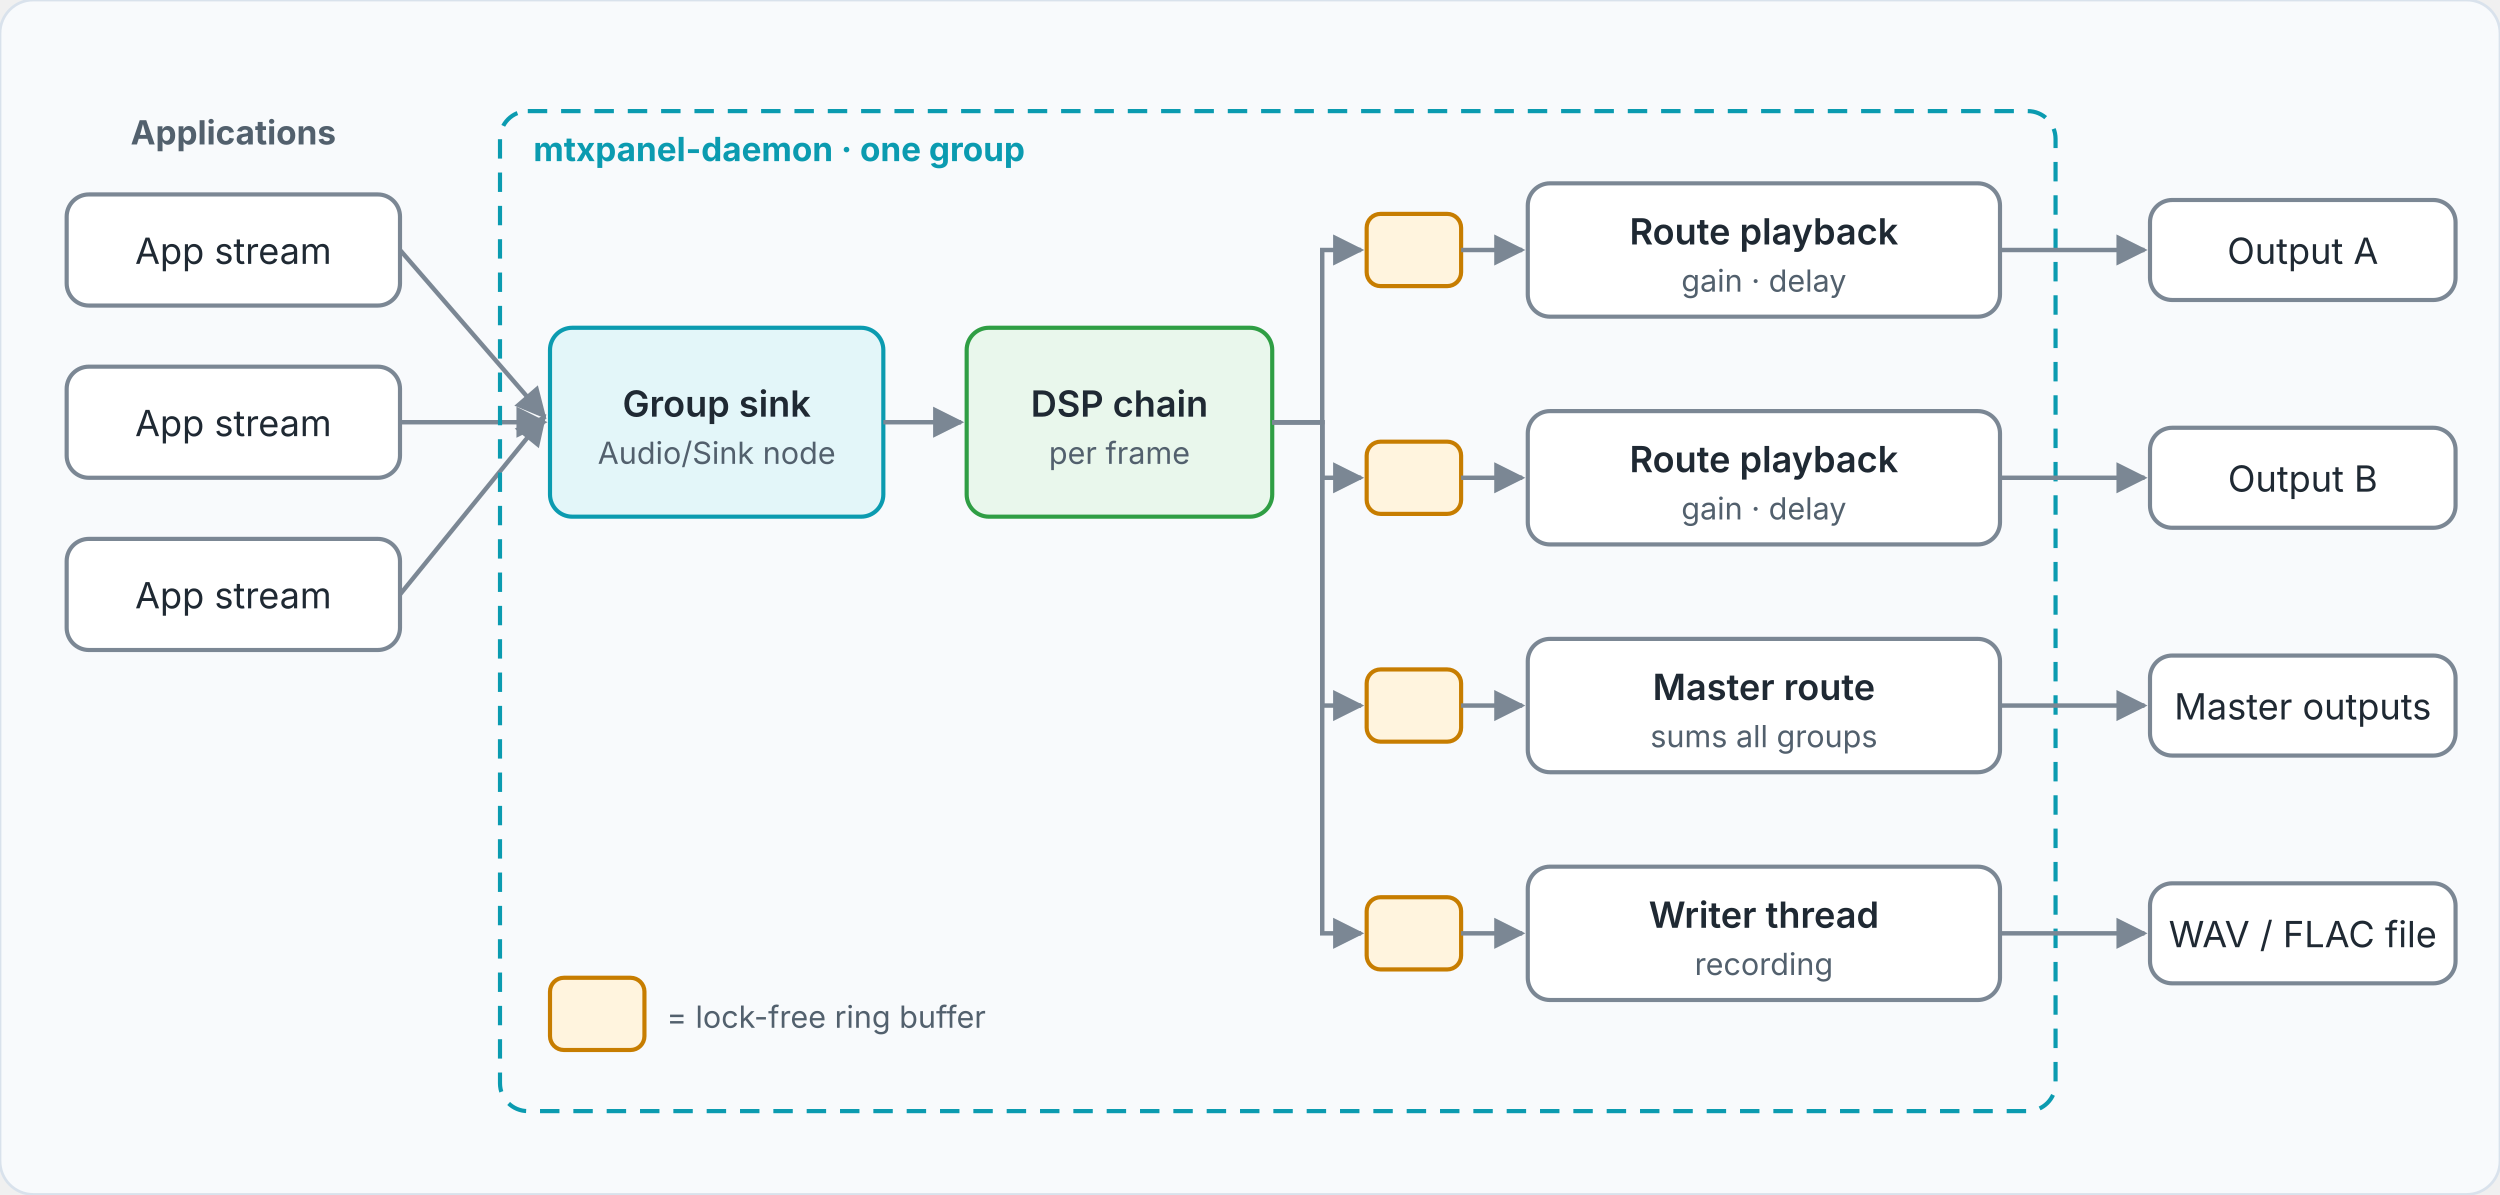
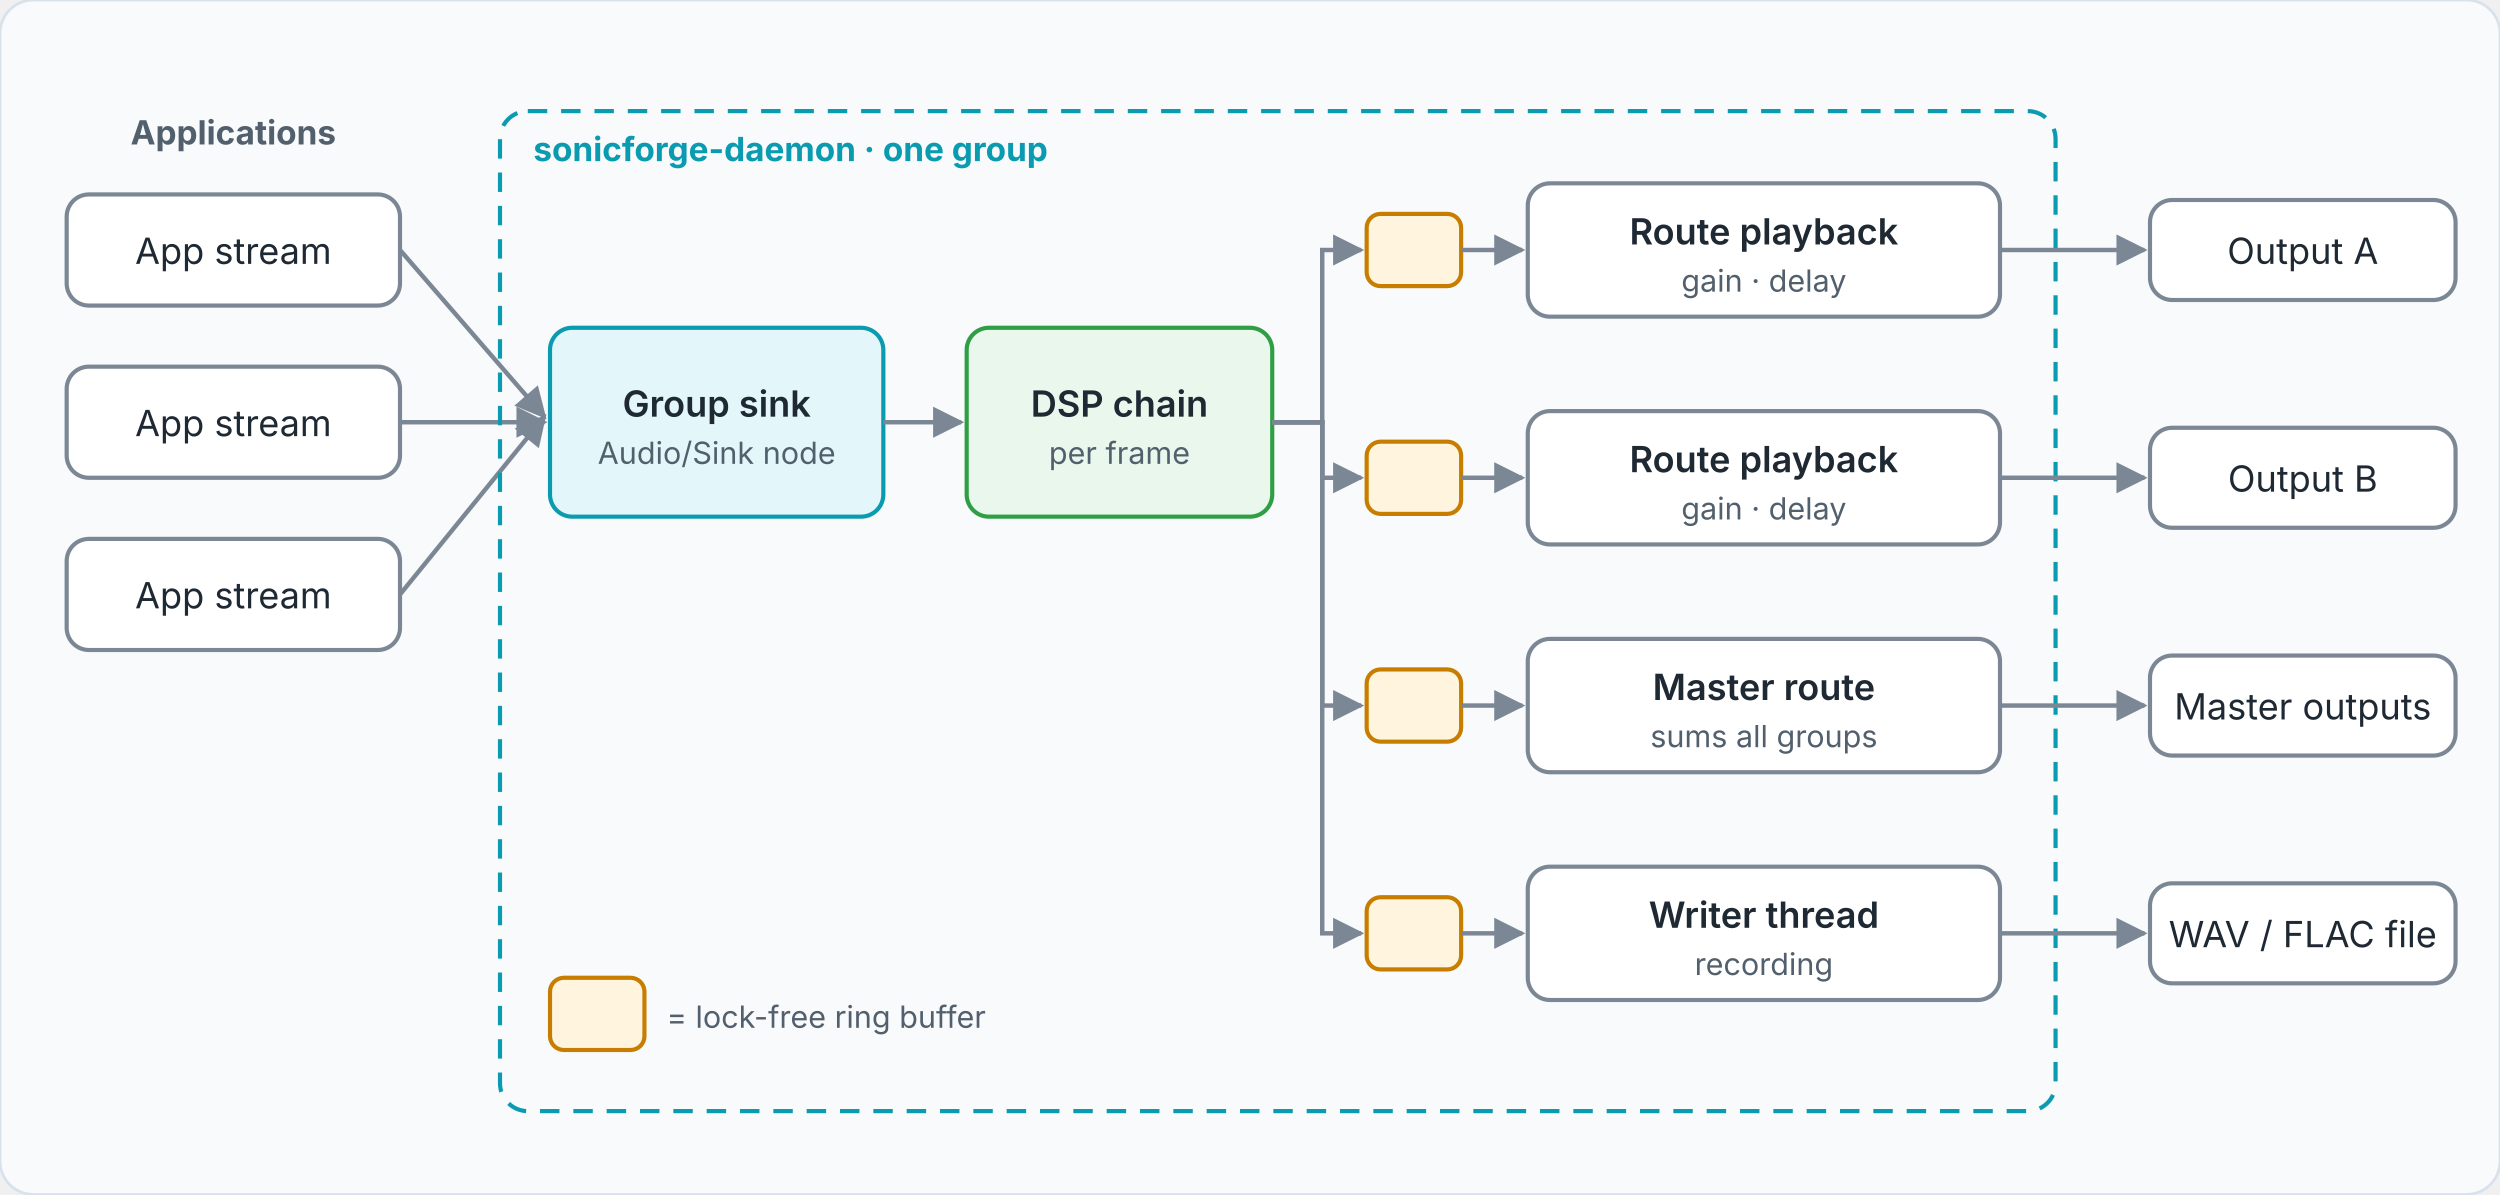
<svg xmlns="http://www.w3.org/2000/svg" viewBox="0 0 900 430" width="900" height="430" font-family="Inter, 'Segoe UI', Helvetica, Arial, sans-serif" role="img" aria-label="Audio signal flow through one group">
  <defs>
    <marker id="a" viewBox="0 0 10 10" refX="9" refY="5" markerWidth="7" markerHeight="7" orient="auto-start-reverse">
      <path d="M0 0L10 5L0 10z" fill="#7b8794" />
    </marker>
  </defs>
  <rect width="900" height="430" rx="12" fill="#f8fafc" stroke="#d9e2ec" />
  <rect x="24" y="70" width="120" height="40" rx="8" fill="#ffffff" stroke="#7b8794" stroke-width="1.5" />
  <text x="84.0" y="95.0" font-size="13" font-weight="400" fill="#1f2933" text-anchor="middle">App stream</text>
  <path d="M144 90 L196 150" fill="none" stroke="#7b8794" stroke-width="1.6" marker-end="url(#a)" />
  <rect x="24" y="132" width="120" height="40" rx="8" fill="#ffffff" stroke="#7b8794" stroke-width="1.5" />
  <text x="84.0" y="157.0" font-size="13" font-weight="400" fill="#1f2933" text-anchor="middle">App stream</text>
  <path d="M144 152 L196 152" fill="none" stroke="#7b8794" stroke-width="1.6" marker-end="url(#a)" />
  <rect x="24" y="194" width="120" height="40" rx="8" fill="#ffffff" stroke="#7b8794" stroke-width="1.5" />
  <text x="84.0" y="219.0" font-size="13" font-weight="400" fill="#1f2933" text-anchor="middle">App stream</text>
  <path d="M144 214 L196 150" fill="none" stroke="#7b8794" stroke-width="1.6" marker-end="url(#a)" />
  <text x="84" y="52" font-size="12" font-weight="700" fill="#52606d" text-anchor="middle">Applications</text>
  <rect x="180" y="40" width="560" height="360" rx="10" fill="none" stroke="#0b9bb0" stroke-width="1.5" stroke-dasharray="7 5" />
-   <text x="192" y="58" font-size="12" font-weight="700" fill="#0b9bb0" text-anchor="start">mtxpanel-daemon · one group</text>
+   <text x="192" y="58" font-size="12" font-weight="700" fill="#0b9bb0" text-anchor="start">sonicforge-daemon · one group</text>
  <rect x="198" y="118" width="120" height="68" rx="8" fill="#e3f6f9" stroke="#0b9bb0" stroke-width="1.5" />
  <text x="258.0" y="150.0" font-size="13" font-weight="600" fill="#1f2933" text-anchor="middle">Group sink</text>
  <text x="258.0" y="167.0" font-size="11" font-weight="400" fill="#52606d" text-anchor="middle">Audio/Sink node</text>
  <path d="M318 152 L346 152" fill="none" stroke="#7b8794" stroke-width="1.6" marker-end="url(#a)" />
  <rect x="348" y="118" width="110" height="68" rx="8" fill="#e9f7ec" stroke="#2f9e44" stroke-width="1.5" />
  <text x="403.0" y="150.0" font-size="13" font-weight="600" fill="#1f2933" text-anchor="middle">DSP chain</text>
  <text x="403.0" y="167.0" font-size="11" font-weight="400" fill="#52606d" text-anchor="middle">per frame</text>
  <path d="M458 152 L476 152 L476 90 L490 90" fill="none" stroke="#7b8794" stroke-width="1.6" marker-end="url(#a)" />
  <path d="M458 152 L476 152 L476 172 L490 172" fill="none" stroke="#7b8794" stroke-width="1.6" marker-end="url(#a)" />
  <path d="M458 152 L476 152 L476 254 L490 254" fill="none" stroke="#7b8794" stroke-width="1.6" marker-end="url(#a)" />
  <path d="M458 152 L476 152 L476 336 L490 336" fill="none" stroke="#7b8794" stroke-width="1.6" marker-end="url(#a)" />
  <rect x="492" y="77" width="34" height="26" rx="5" fill="#fff4de" stroke="#c77d00" stroke-width="1.5" />
  <path d="M526 90 L548 90" fill="none" stroke="#7b8794" stroke-width="1.6" marker-end="url(#a)" />
  <rect x="492" y="159" width="34" height="26" rx="5" fill="#fff4de" stroke="#c77d00" stroke-width="1.5" />
  <path d="M526 172 L548 172" fill="none" stroke="#7b8794" stroke-width="1.6" marker-end="url(#a)" />
  <rect x="492" y="241" width="34" height="26" rx="5" fill="#fff4de" stroke="#c77d00" stroke-width="1.5" />
  <path d="M526 254 L548 254" fill="none" stroke="#7b8794" stroke-width="1.6" marker-end="url(#a)" />
  <rect x="492" y="323" width="34" height="26" rx="5" fill="#fff4de" stroke="#c77d00" stroke-width="1.5" />
  <path d="M526 336 L548 336" fill="none" stroke="#7b8794" stroke-width="1.6" marker-end="url(#a)" />
  <rect x="550" y="66" width="170" height="48" rx="8" fill="#ffffff" stroke="#7b8794" stroke-width="1.5" />
  <text x="635.0" y="88.0" font-size="13" font-weight="600" fill="#1f2933" text-anchor="middle">Route playback</text>
  <text x="635.0" y="105.0" font-size="11" font-weight="400" fill="#52606d" text-anchor="middle">gain · delay</text>
  <path d="M720 90 L772 90" fill="none" stroke="#7b8794" stroke-width="1.6" marker-end="url(#a)" />
  <rect x="774" y="72" width="110" height="36" rx="8" fill="#ffffff" stroke="#7b8794" stroke-width="1.5" />
  <text x="829.0" y="95.0" font-size="13" font-weight="400" fill="#1f2933" text-anchor="middle">Output A</text>
  <rect x="550" y="148" width="170" height="48" rx="8" fill="#ffffff" stroke="#7b8794" stroke-width="1.5" />
  <text x="635.0" y="170.0" font-size="13" font-weight="600" fill="#1f2933" text-anchor="middle">Route playback</text>
  <text x="635.0" y="187.0" font-size="11" font-weight="400" fill="#52606d" text-anchor="middle">gain · delay</text>
  <path d="M720 172 L772 172" fill="none" stroke="#7b8794" stroke-width="1.6" marker-end="url(#a)" />
  <rect x="774" y="154" width="110" height="36" rx="8" fill="#ffffff" stroke="#7b8794" stroke-width="1.5" />
  <text x="829.0" y="177.0" font-size="13" font-weight="400" fill="#1f2933" text-anchor="middle">Output B</text>
  <rect x="550" y="230" width="170" height="48" rx="8" fill="#ffffff" stroke="#7b8794" stroke-width="1.5" />
  <text x="635.0" y="252.0" font-size="13" font-weight="600" fill="#1f2933" text-anchor="middle">Master route</text>
  <text x="635.0" y="269.0" font-size="11" font-weight="400" fill="#52606d" text-anchor="middle">sums all groups</text>
  <path d="M720 254 L772 254" fill="none" stroke="#7b8794" stroke-width="1.6" marker-end="url(#a)" />
  <rect x="774" y="236" width="110" height="36" rx="8" fill="#ffffff" stroke="#7b8794" stroke-width="1.5" />
  <text x="829.0" y="259.0" font-size="13" font-weight="400" fill="#1f2933" text-anchor="middle">Master outputs</text>
  <rect x="550" y="312" width="170" height="48" rx="8" fill="#ffffff" stroke="#7b8794" stroke-width="1.5" />
  <text x="635.0" y="334.0" font-size="13" font-weight="600" fill="#1f2933" text-anchor="middle">Writer thread</text>
  <text x="635.0" y="351.0" font-size="11" font-weight="400" fill="#52606d" text-anchor="middle">recording</text>
  <path d="M720 336 L772 336" fill="none" stroke="#7b8794" stroke-width="1.6" marker-end="url(#a)" />
  <rect x="774" y="318" width="110" height="36" rx="8" fill="#ffffff" stroke="#7b8794" stroke-width="1.5" />
  <text x="829.0" y="341.0" font-size="13" font-weight="400" fill="#1f2933" text-anchor="middle">WAV / FLAC file</text>
  <rect x="198" y="352" width="34" height="26" rx="5" fill="#fff4de" stroke="#c77d00" stroke-width="1.5" />
  <text x="240" y="370" font-size="11" font-weight="400" fill="#52606d" text-anchor="start">= lock-free ring buffer</text>
</svg>
